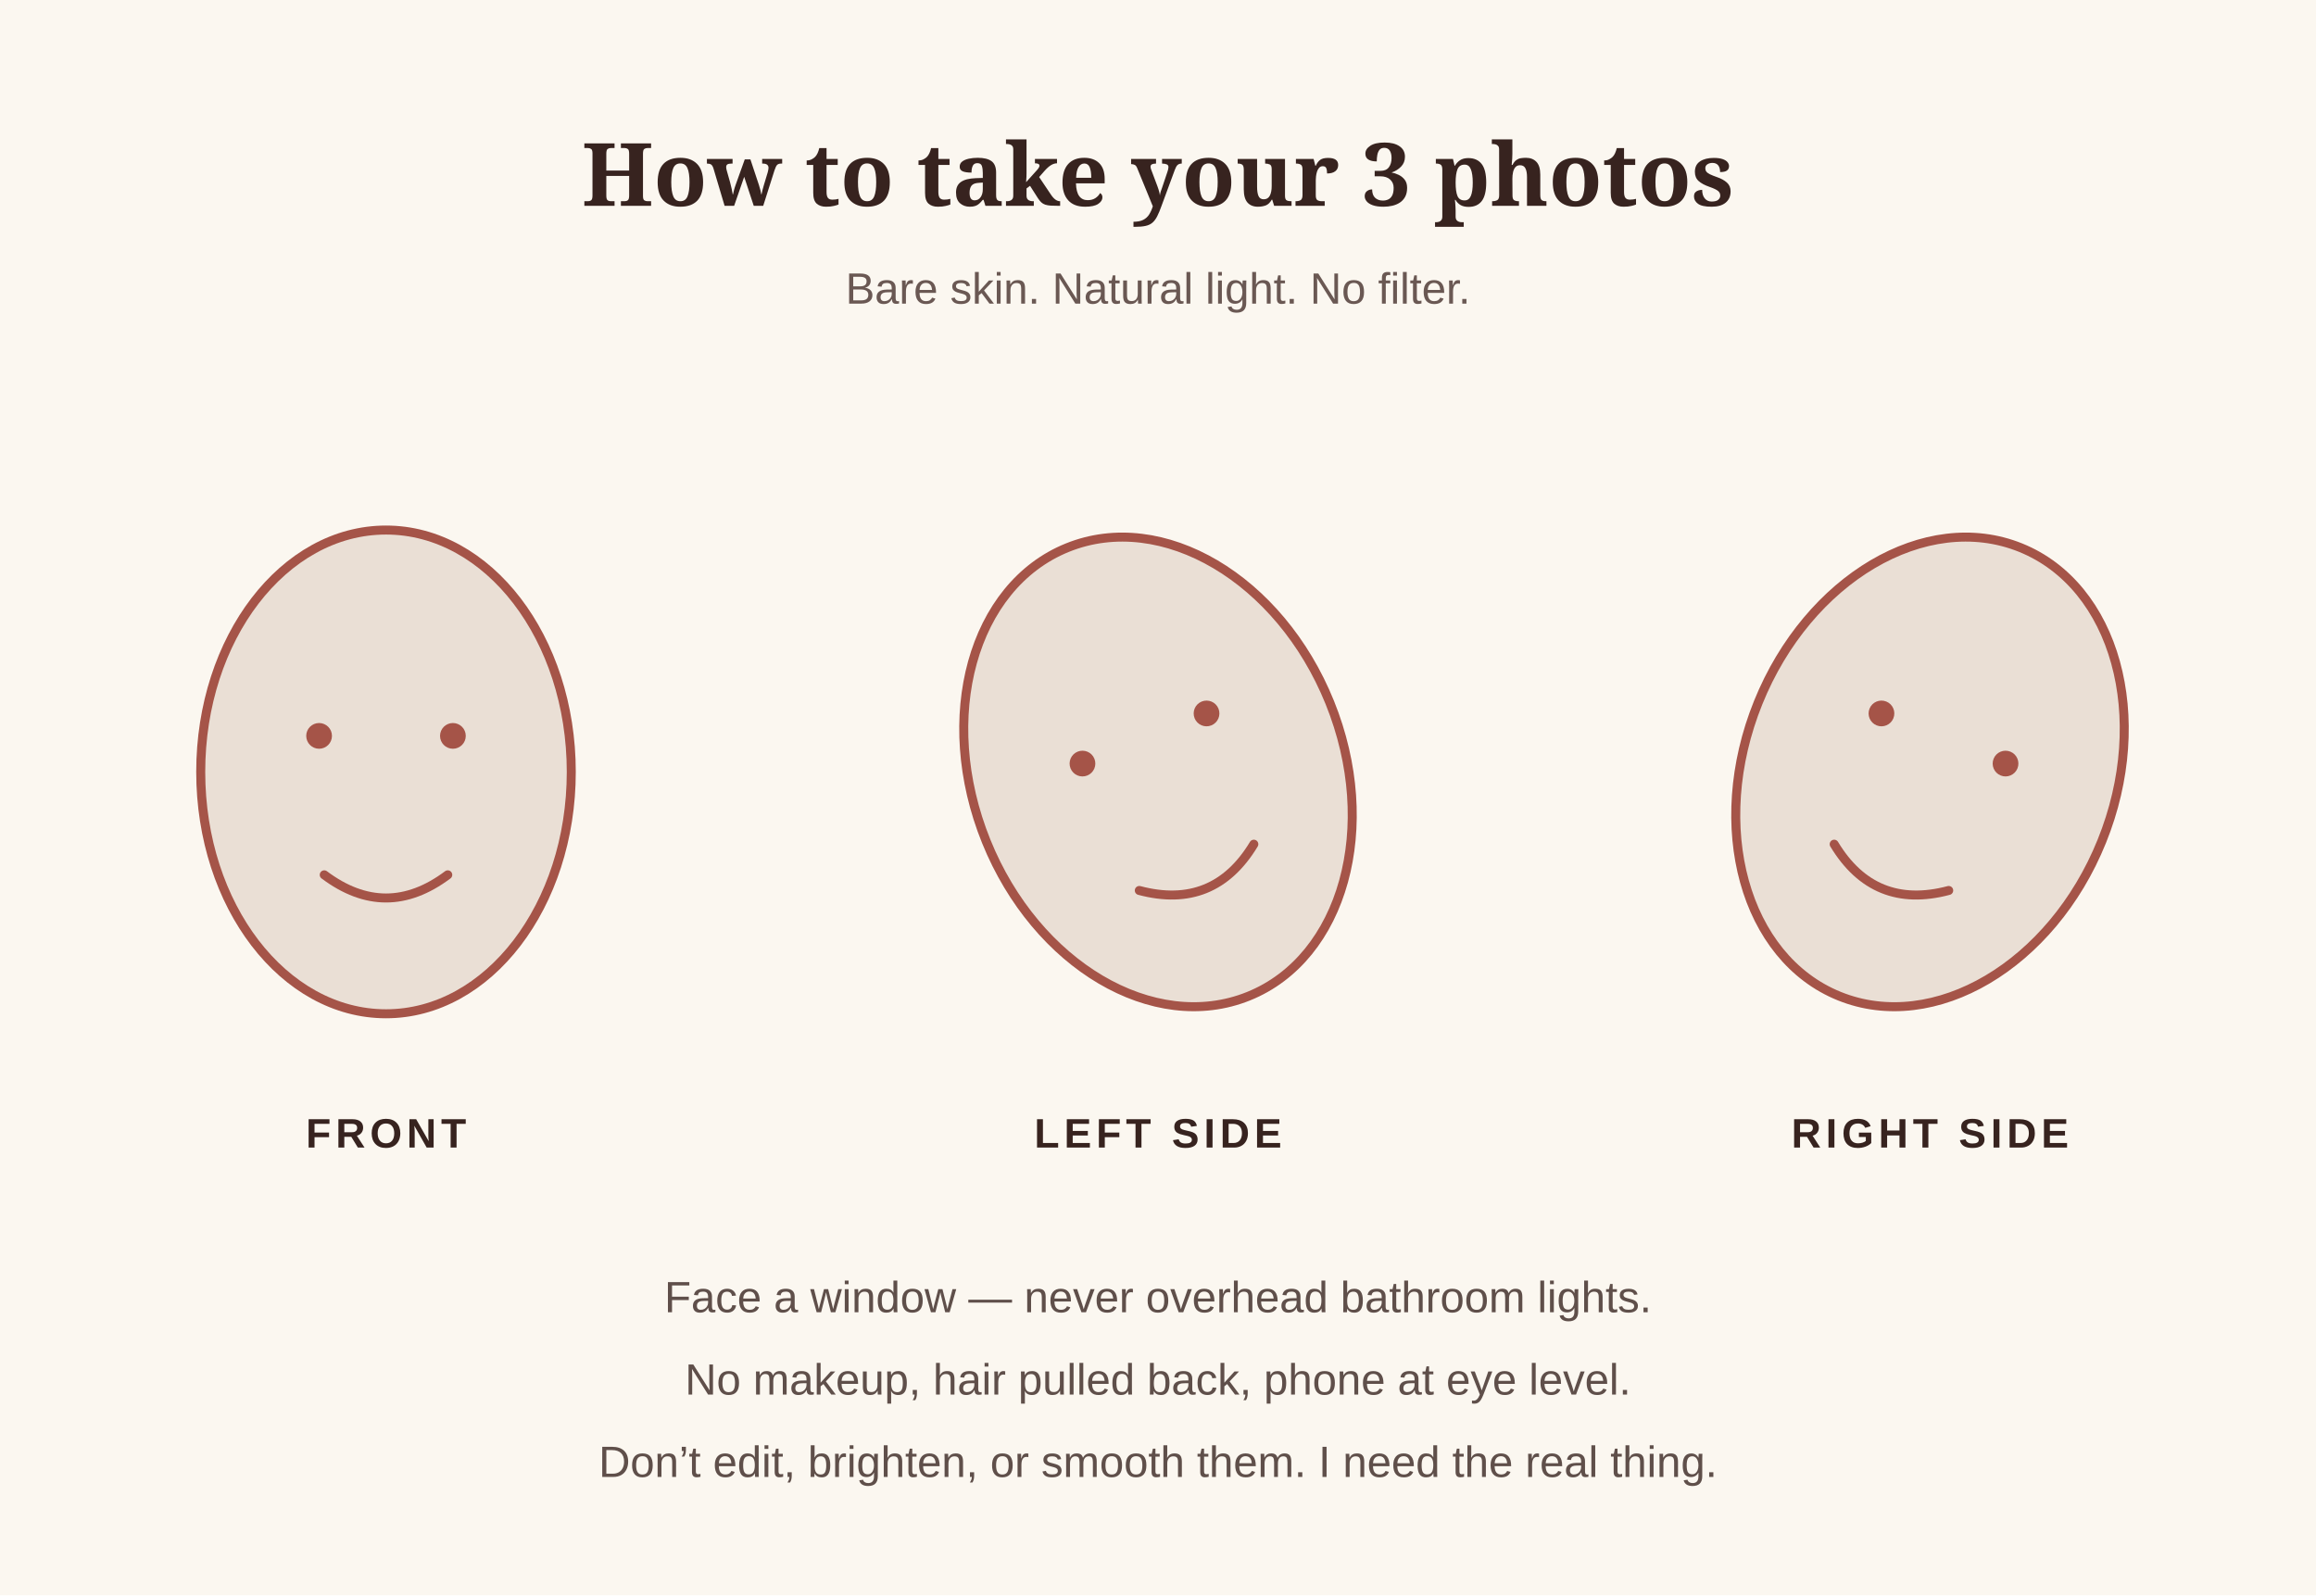
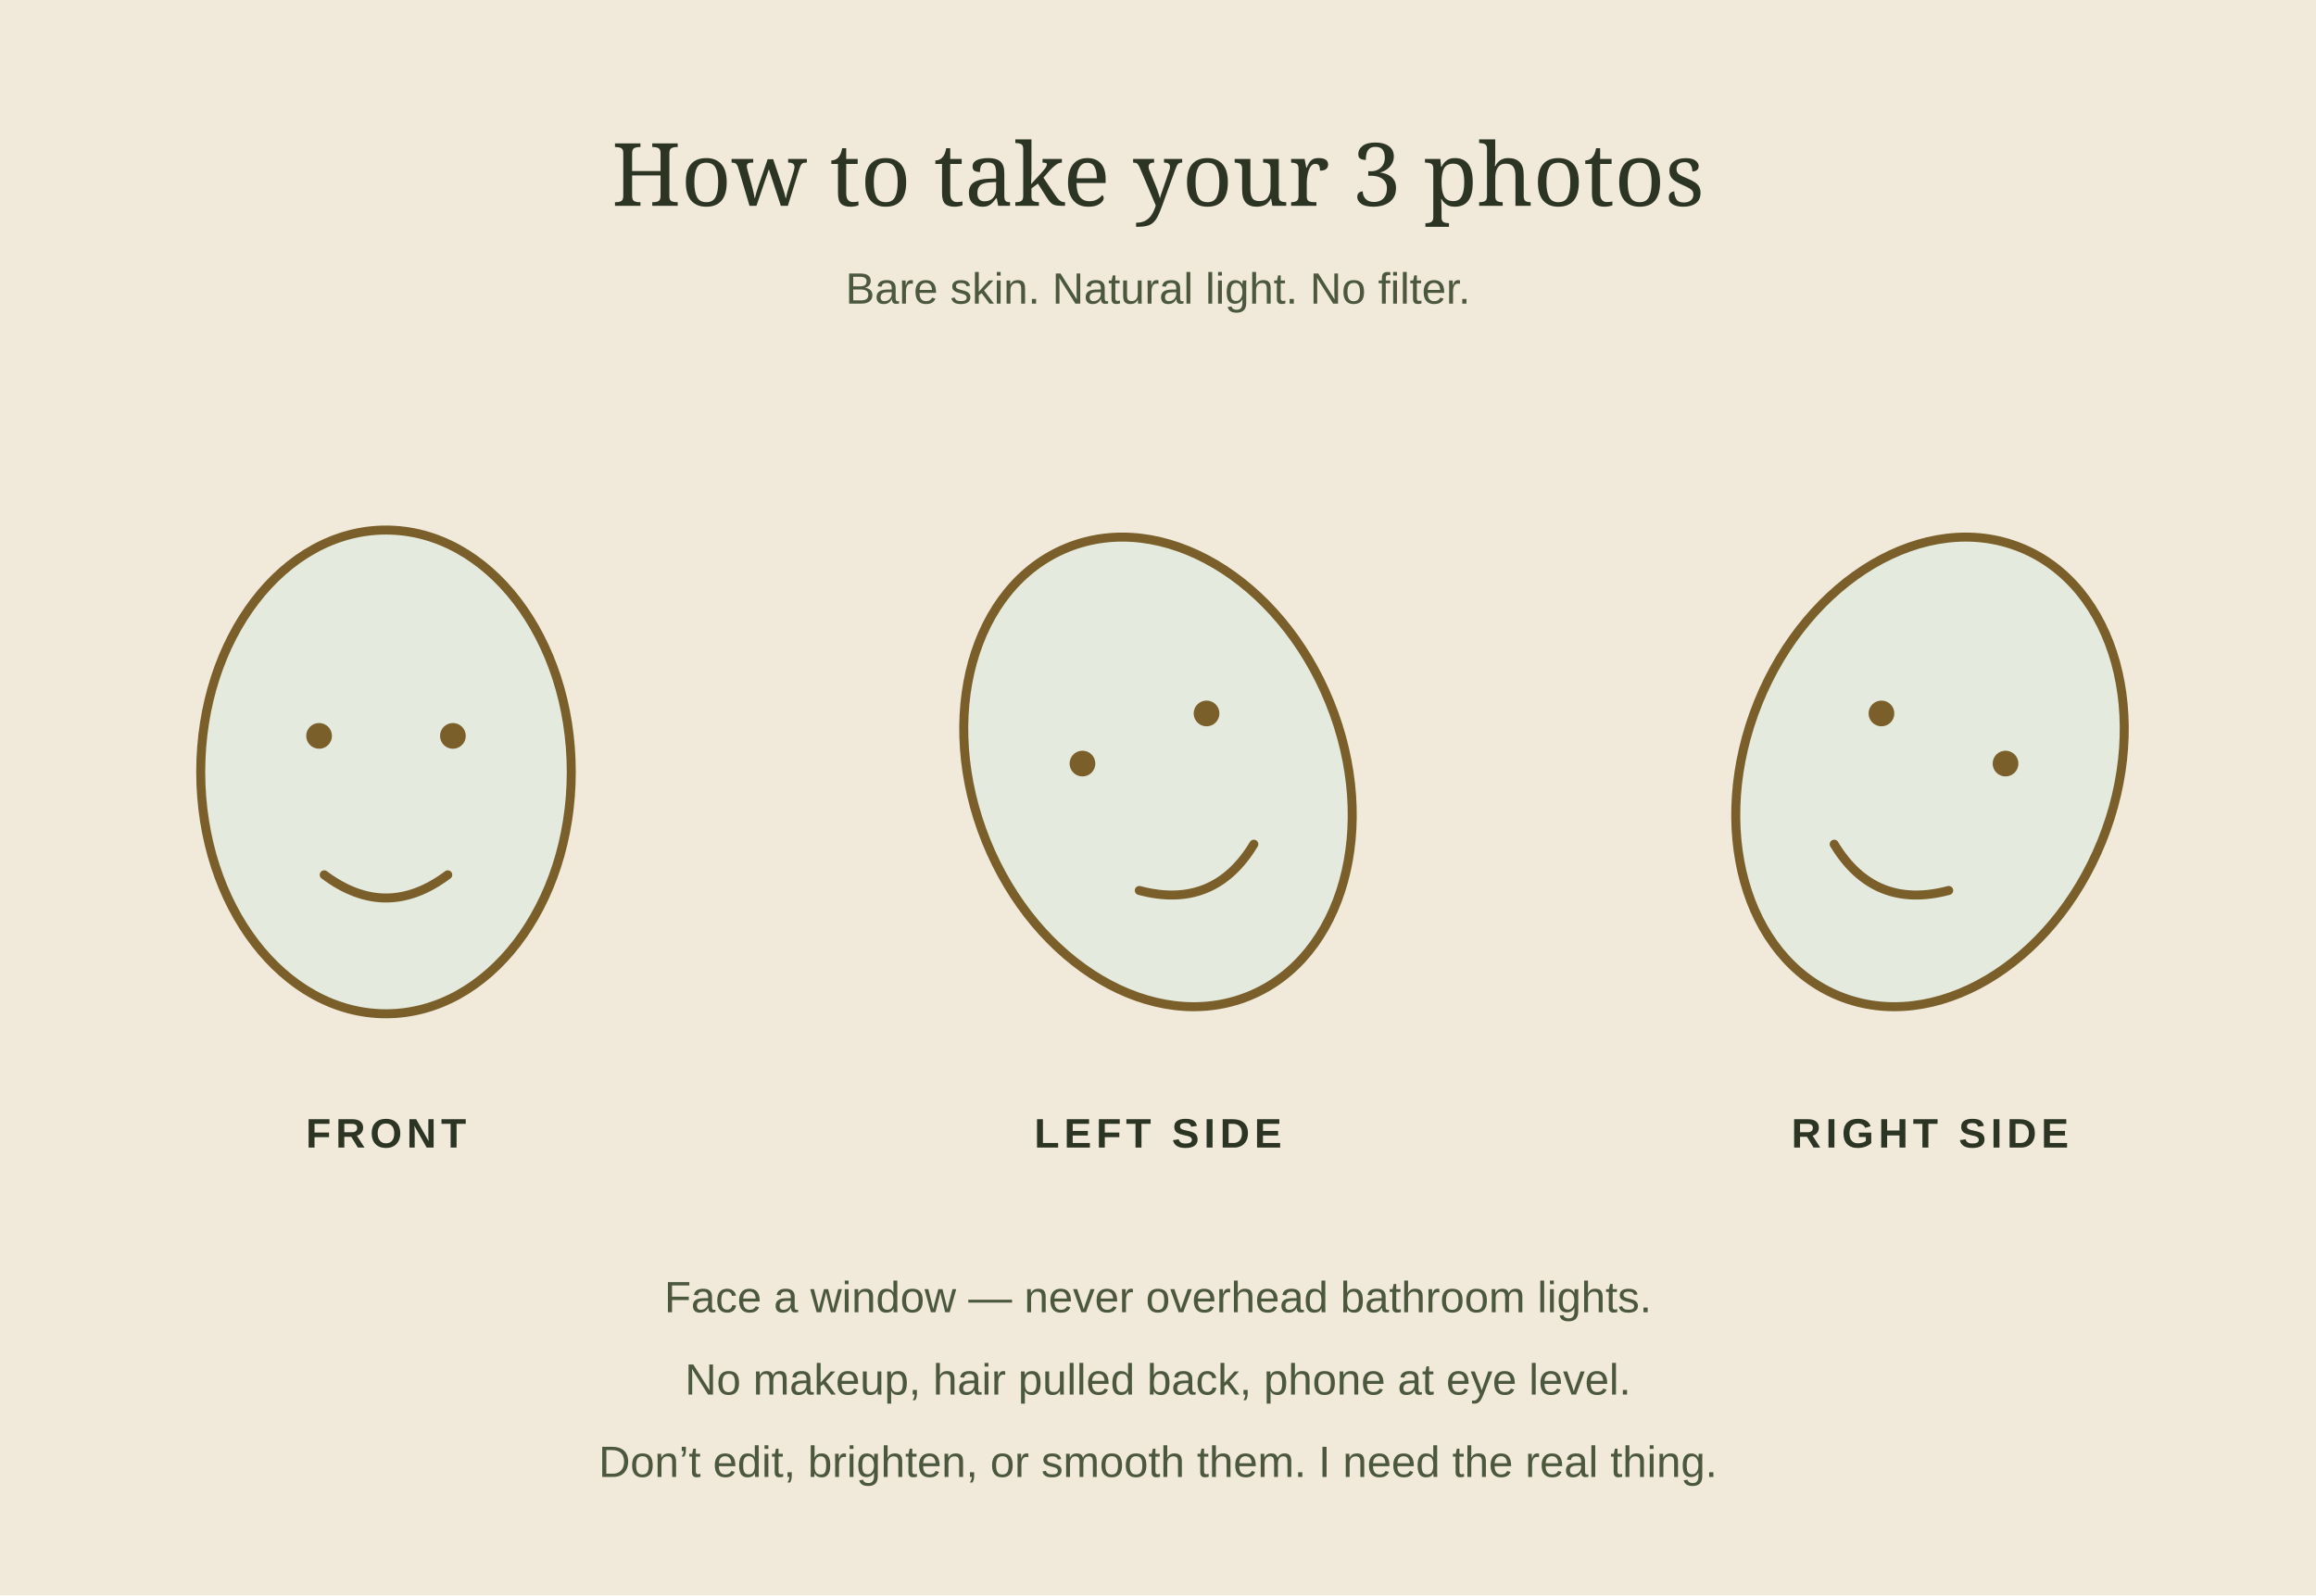
<svg xmlns="http://www.w3.org/2000/svg" viewBox="0 0 900 620" width="900" height="620" role="img" aria-label="How to take your three skin photos">
-   <rect width="900" height="620" fill="#fbf7f0" />
-   <text x="450" y="80" text-anchor="middle" font-family="Georgia, serif" font-size="34" font-weight="700" fill="#37231f">How to take your 3 photos</text>
-   <text x="450" y="118" text-anchor="middle" font-family="Avenir Next, Avenir, Helvetica Neue, Arial, sans-serif" font-size="17" fill="#6a5853">Bare skin. Natural light. No filter.</text>
+   <rect width="900" height="620" fill="#f1eada" />
+   <text x="450" y="80" text-anchor="middle" font-family="Georgia, serif" font-size="34" font-weight="400" fill="#2c3424">How to take your 3 photos</text>
+   <text x="450" y="118" text-anchor="middle" font-family="Avenir Next, Avenir, Helvetica Neue, Arial, sans-serif" font-size="17" fill="#4c583e">Bare skin. Natural light. No filter.</text>
  <g transform="translate(150 300)">
    <g transform="rotate(0)">
-       <ellipse cx="0" cy="0" rx="72" ry="94" fill="#eadfd5" stroke="#a55448" stroke-width="3.5" />
-       <circle cx="-26" cy="-14" r="5" fill="#a55448" />
-       <circle cx="26" cy="-14" r="5" fill="#a55448" />
-       <path d="M-24 40q24 18 48 0" fill="none" stroke="#a55448" stroke-width="3.5" stroke-linecap="round" />
+       <ellipse cx="0" cy="0" rx="72" ry="94" fill="#e4eade" stroke="#7a5f2a" stroke-width="3.5" />
+       <circle cx="-26" cy="-14" r="5" fill="#7a5f2a" />
+       <circle cx="26" cy="-14" r="5" fill="#7a5f2a" />
+       <path d="M-24 40q24 18 48 0" fill="none" stroke="#7a5f2a" stroke-width="3.5" stroke-linecap="round" />
    </g>
-     <text x="0" y="146" text-anchor="middle" font-family="Avenir Next, Avenir, Helvetica Neue, Arial, sans-serif" font-size="16" font-weight="700" letter-spacing="1.8" fill="#37231f">FRONT</text>
+     <text x="0" y="146" text-anchor="middle" font-family="Avenir Next, Avenir, Helvetica Neue, Arial, sans-serif" font-size="16" font-weight="700" letter-spacing="1.8" fill="#2c3424">FRONT</text>
  </g>
  <g transform="translate(450 300)">
    <g transform="rotate(-22)">
-       <ellipse cx="0" cy="0" rx="72" ry="94" fill="#eadfd5" stroke="#a55448" stroke-width="3.5" />
-       <circle cx="-26" cy="-14" r="5" fill="#a55448" />
-       <circle cx="26" cy="-14" r="5" fill="#a55448" />
-       <path d="M-24 40q24 18 48 0" fill="none" stroke="#a55448" stroke-width="3.5" stroke-linecap="round" />
+       <ellipse cx="0" cy="0" rx="72" ry="94" fill="#e4eade" stroke="#7a5f2a" stroke-width="3.5" />
+       <circle cx="-26" cy="-14" r="5" fill="#7a5f2a" />
+       <circle cx="26" cy="-14" r="5" fill="#7a5f2a" />
+       <path d="M-24 40q24 18 48 0" fill="none" stroke="#7a5f2a" stroke-width="3.5" stroke-linecap="round" />
    </g>
-     <text x="0" y="146" text-anchor="middle" font-family="Avenir Next, Avenir, Helvetica Neue, Arial, sans-serif" font-size="16" font-weight="700" letter-spacing="1.8" fill="#37231f">LEFT SIDE</text>
+     <text x="0" y="146" text-anchor="middle" font-family="Avenir Next, Avenir, Helvetica Neue, Arial, sans-serif" font-size="16" font-weight="700" letter-spacing="1.8" fill="#2c3424">LEFT SIDE</text>
  </g>
  <g transform="translate(750 300)">
    <g transform="rotate(22)">
-       <ellipse cx="0" cy="0" rx="72" ry="94" fill="#eadfd5" stroke="#a55448" stroke-width="3.5" />
-       <circle cx="-26" cy="-14" r="5" fill="#a55448" />
-       <circle cx="26" cy="-14" r="5" fill="#a55448" />
-       <path d="M-24 40q24 18 48 0" fill="none" stroke="#a55448" stroke-width="3.5" stroke-linecap="round" />
+       <ellipse cx="0" cy="0" rx="72" ry="94" fill="#e4eade" stroke="#7a5f2a" stroke-width="3.5" />
+       <circle cx="-26" cy="-14" r="5" fill="#7a5f2a" />
+       <circle cx="26" cy="-14" r="5" fill="#7a5f2a" />
+       <path d="M-24 40q24 18 48 0" fill="none" stroke="#7a5f2a" stroke-width="3.5" stroke-linecap="round" />
    </g>
-     <text x="0" y="146" text-anchor="middle" font-family="Avenir Next, Avenir, Helvetica Neue, Arial, sans-serif" font-size="16" font-weight="700" letter-spacing="1.8" fill="#37231f">RIGHT SIDE</text>
+     <text x="0" y="146" text-anchor="middle" font-family="Avenir Next, Avenir, Helvetica Neue, Arial, sans-serif" font-size="16" font-weight="700" letter-spacing="1.8" fill="#2c3424">RIGHT SIDE</text>
  </g>
-   <g font-family="Avenir Next, Avenir, Helvetica Neue, Arial, sans-serif" font-size="17" fill="#5f4f4a">
+   <g font-family="Avenir Next, Avenir, Helvetica Neue, Arial, sans-serif" font-size="17" fill="#4c583e">
    <text x="450" y="510" text-anchor="middle">Face a window — never overhead bathroom lights.</text>
    <text x="450" y="542" text-anchor="middle">No makeup, hair pulled back, phone at eye level.</text>
    <text x="450" y="574" text-anchor="middle">Don’t edit, brighten, or smooth them. I need the real thing.</text>
  </g>
</svg>
